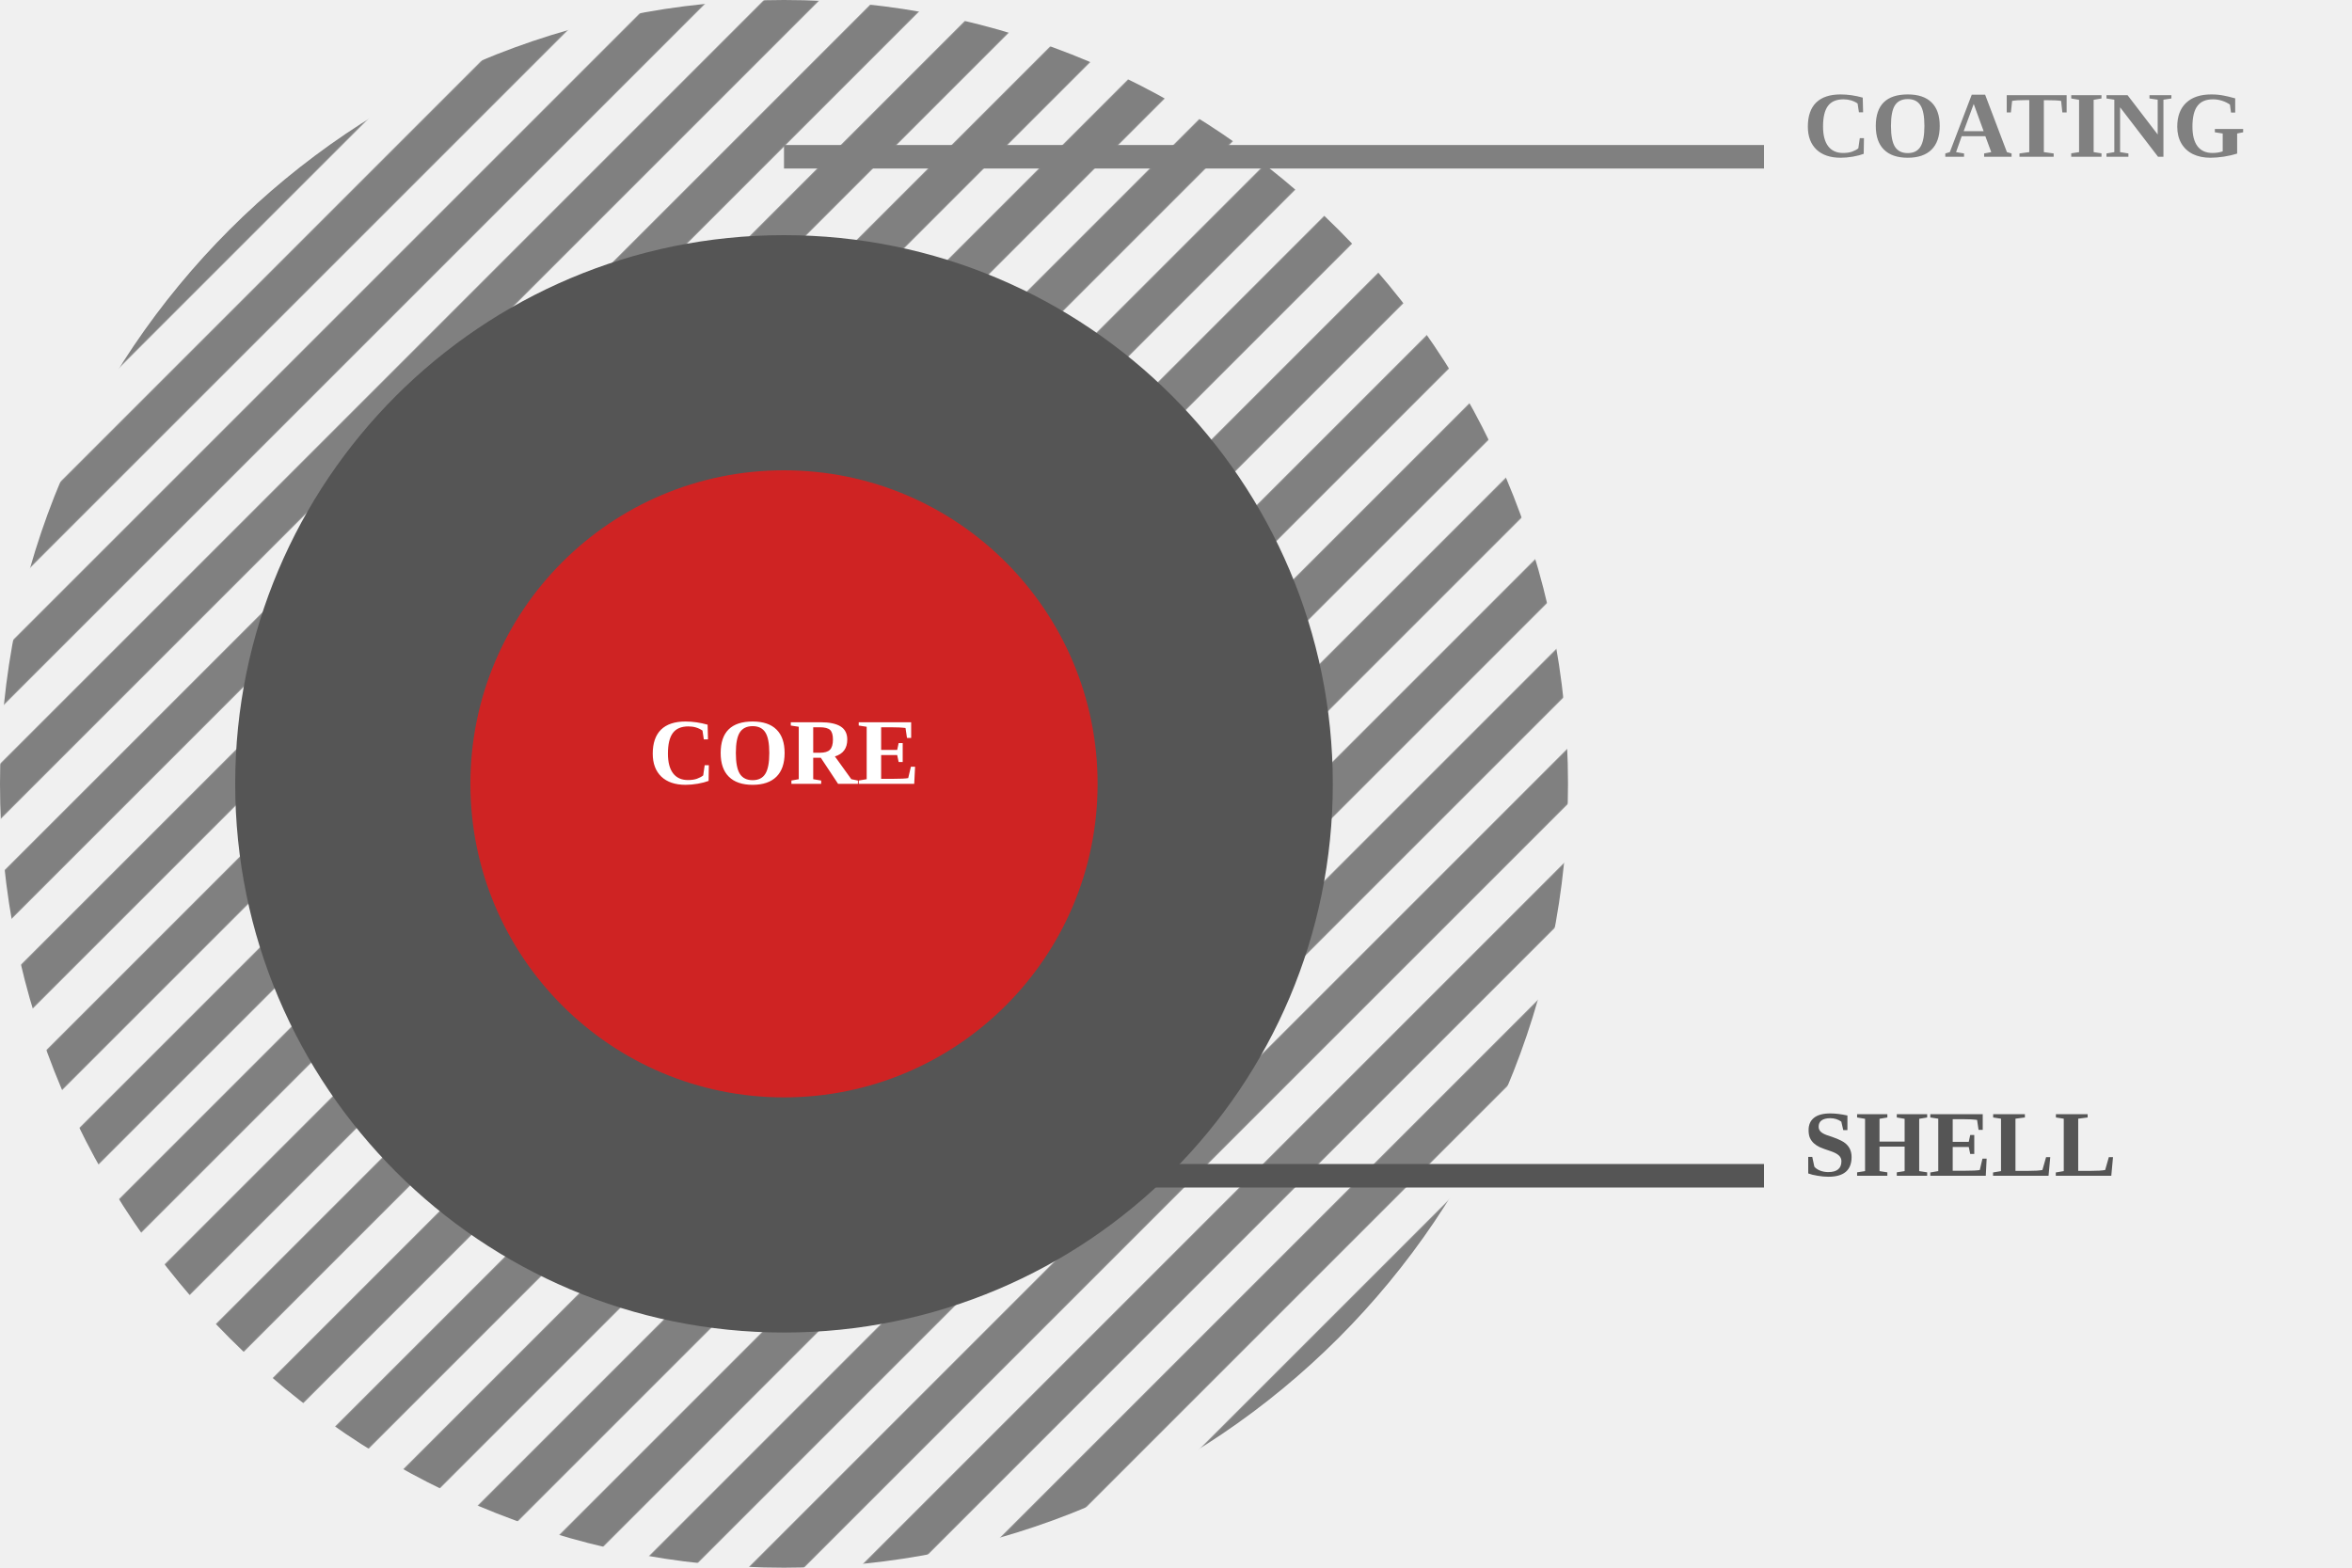
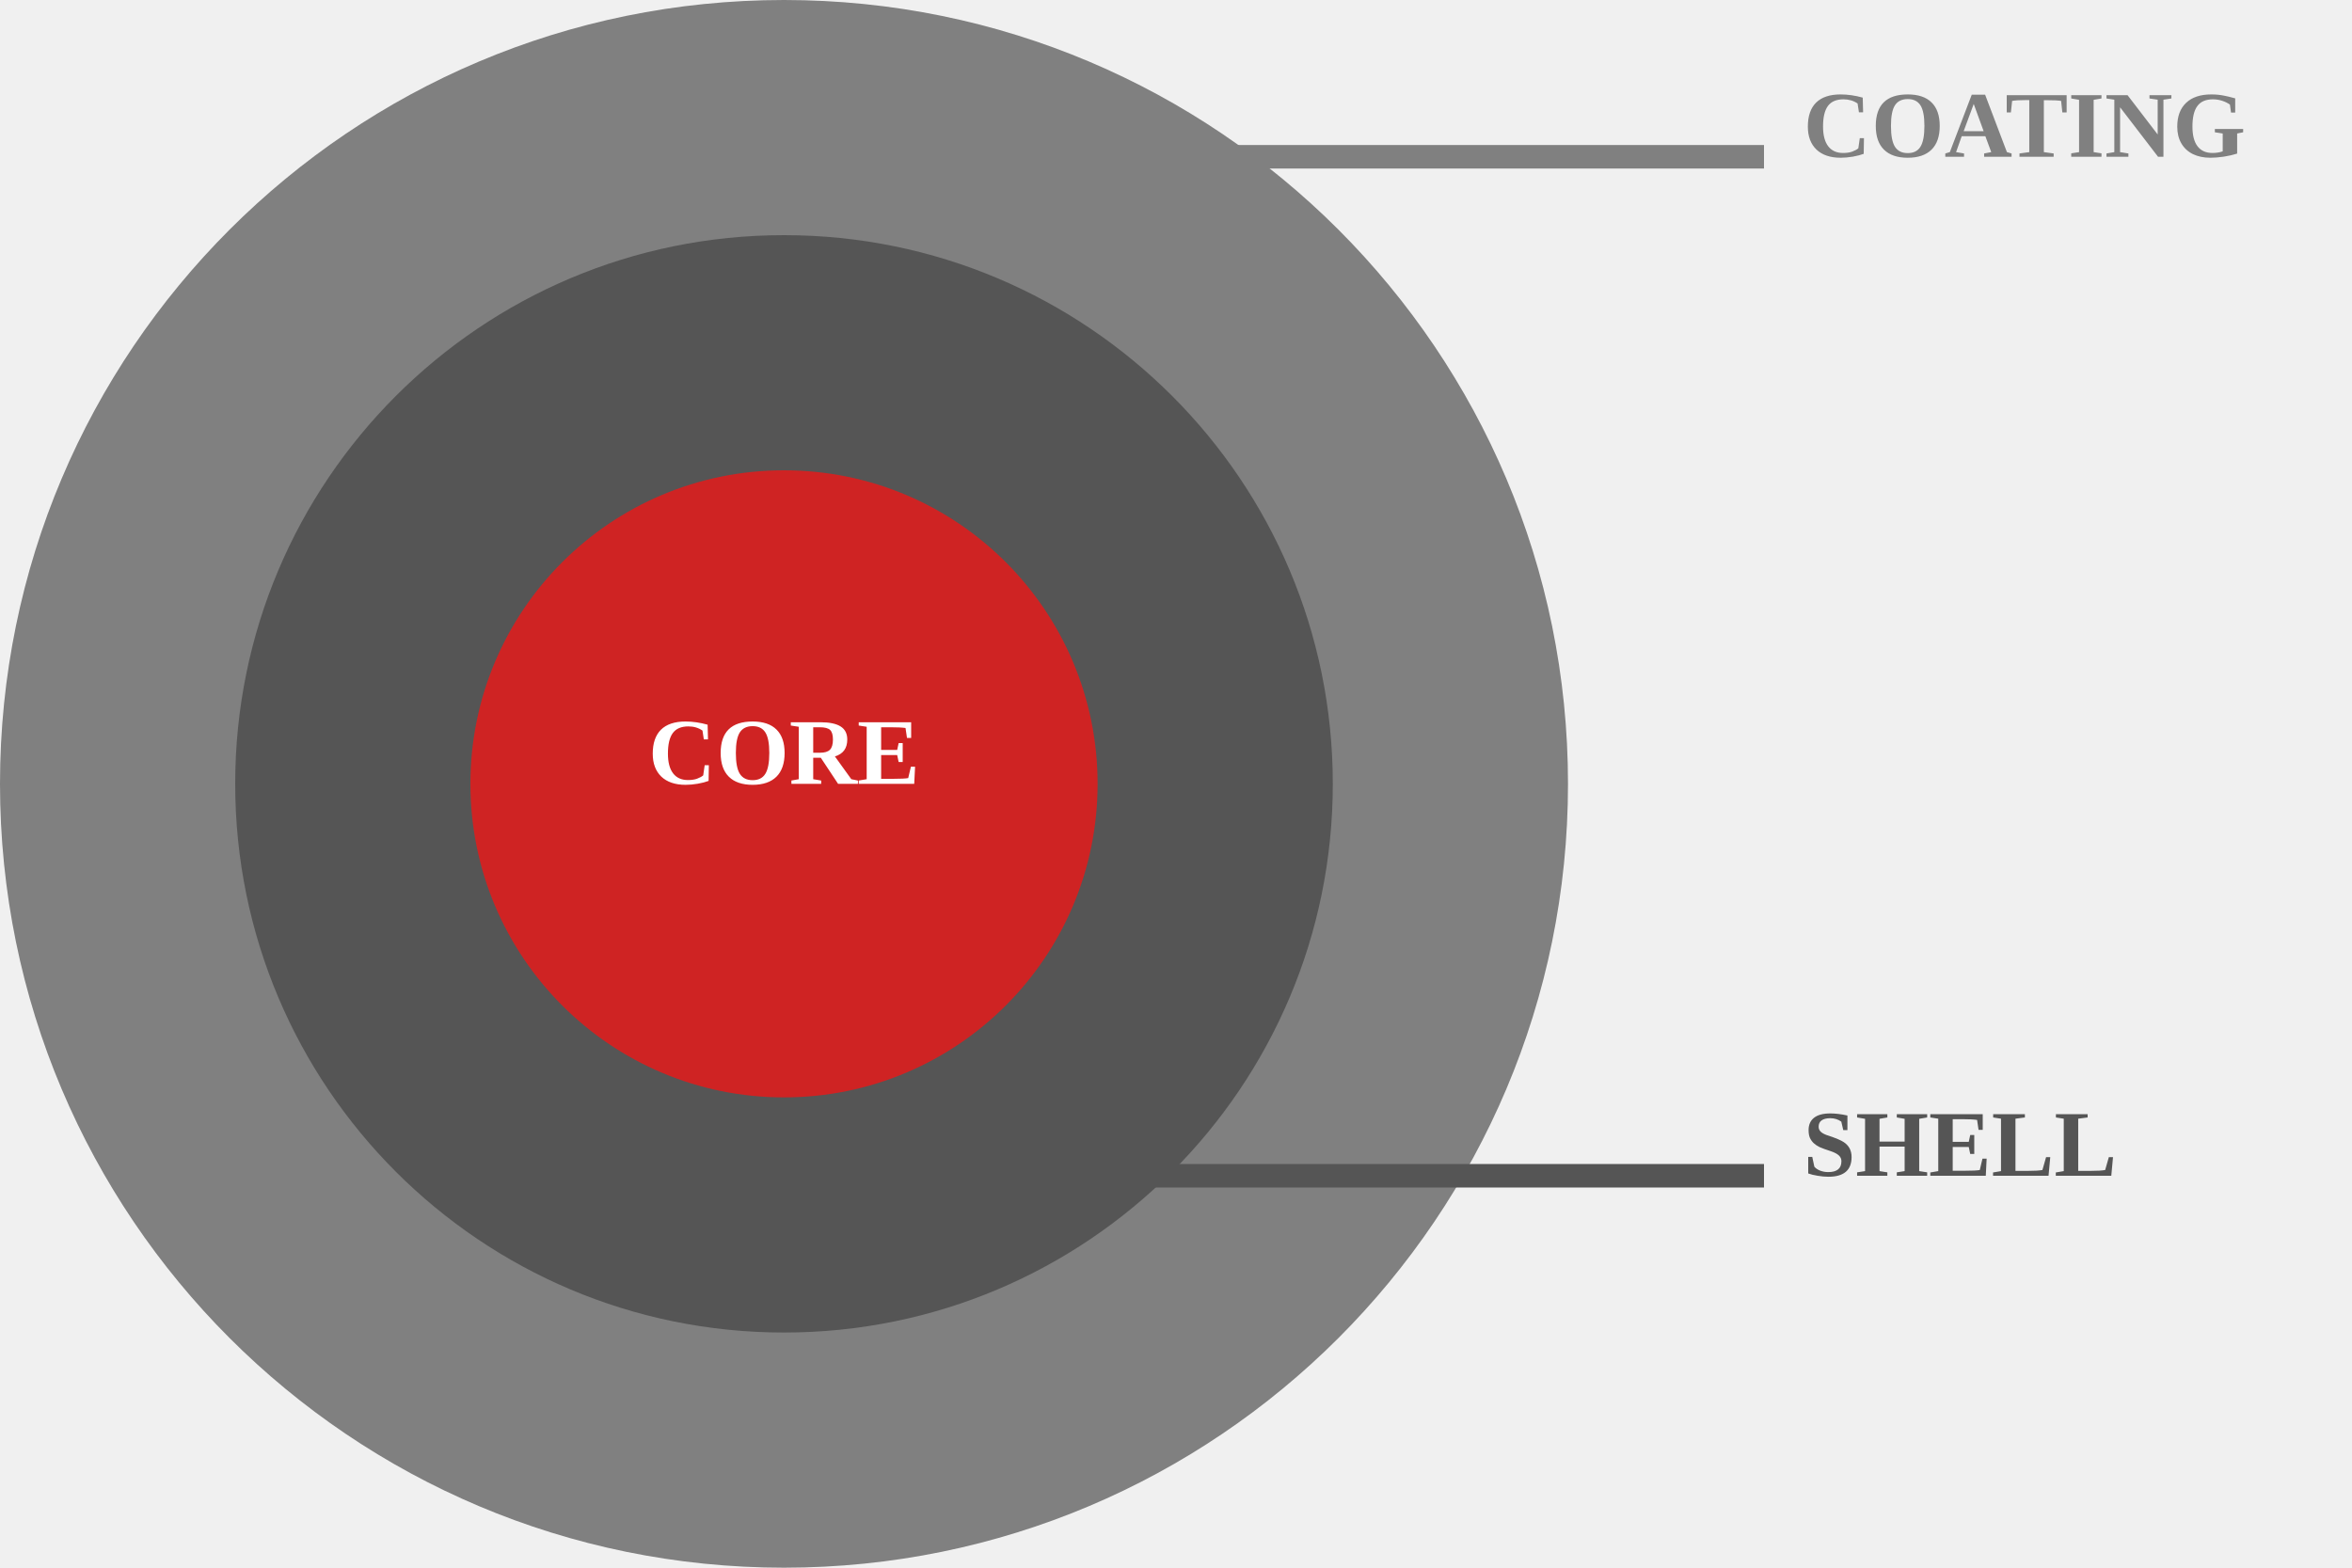
<svg xmlns="http://www.w3.org/2000/svg" width="300" height="200" viewBox="-100 -100 300 200" font-weight="bold">
-   <defs>
-     <pattern id="stripes-COATING" width="10%" height="10%" viewBox="0,0,4,4" patternTransform="rotate(45)">
-       <path stroke="grey" d="M0,0 V4 M2,0 V4 M4,0 V4" />
-     </pattern>
-   </defs>
-   <circle fill="url(#stripes-COATING)" r="100" />
+   <circle fill="grey" r="100" />
  <line stroke="grey" stroke-width="3" x1="0" y1="-80" x2="125" y2="-80" />
  <text fill="grey" x="130" y="-80" alignment-baseline="middle" text-anchor="start">
  COATING
</text>
  <circle fill="#555" r="70" />
  <line stroke="#555" stroke-width="3" x1="0" y1="50" x2="125" y2="50" />
  <text fill="#555" x="130" y="50" alignment-baseline="middle" text-anchor="start">
  SHELL
</text>
  <circle fill="#cf2323" r="40" />
  <line stroke="#cf2323" stroke-width="3" x1="0" y1="0" x2="0" y2="0" />
  <text fill="white" x="0" y="0" alignment-baseline="middle" text-anchor="middle">
  CORE
</text>
</svg>
